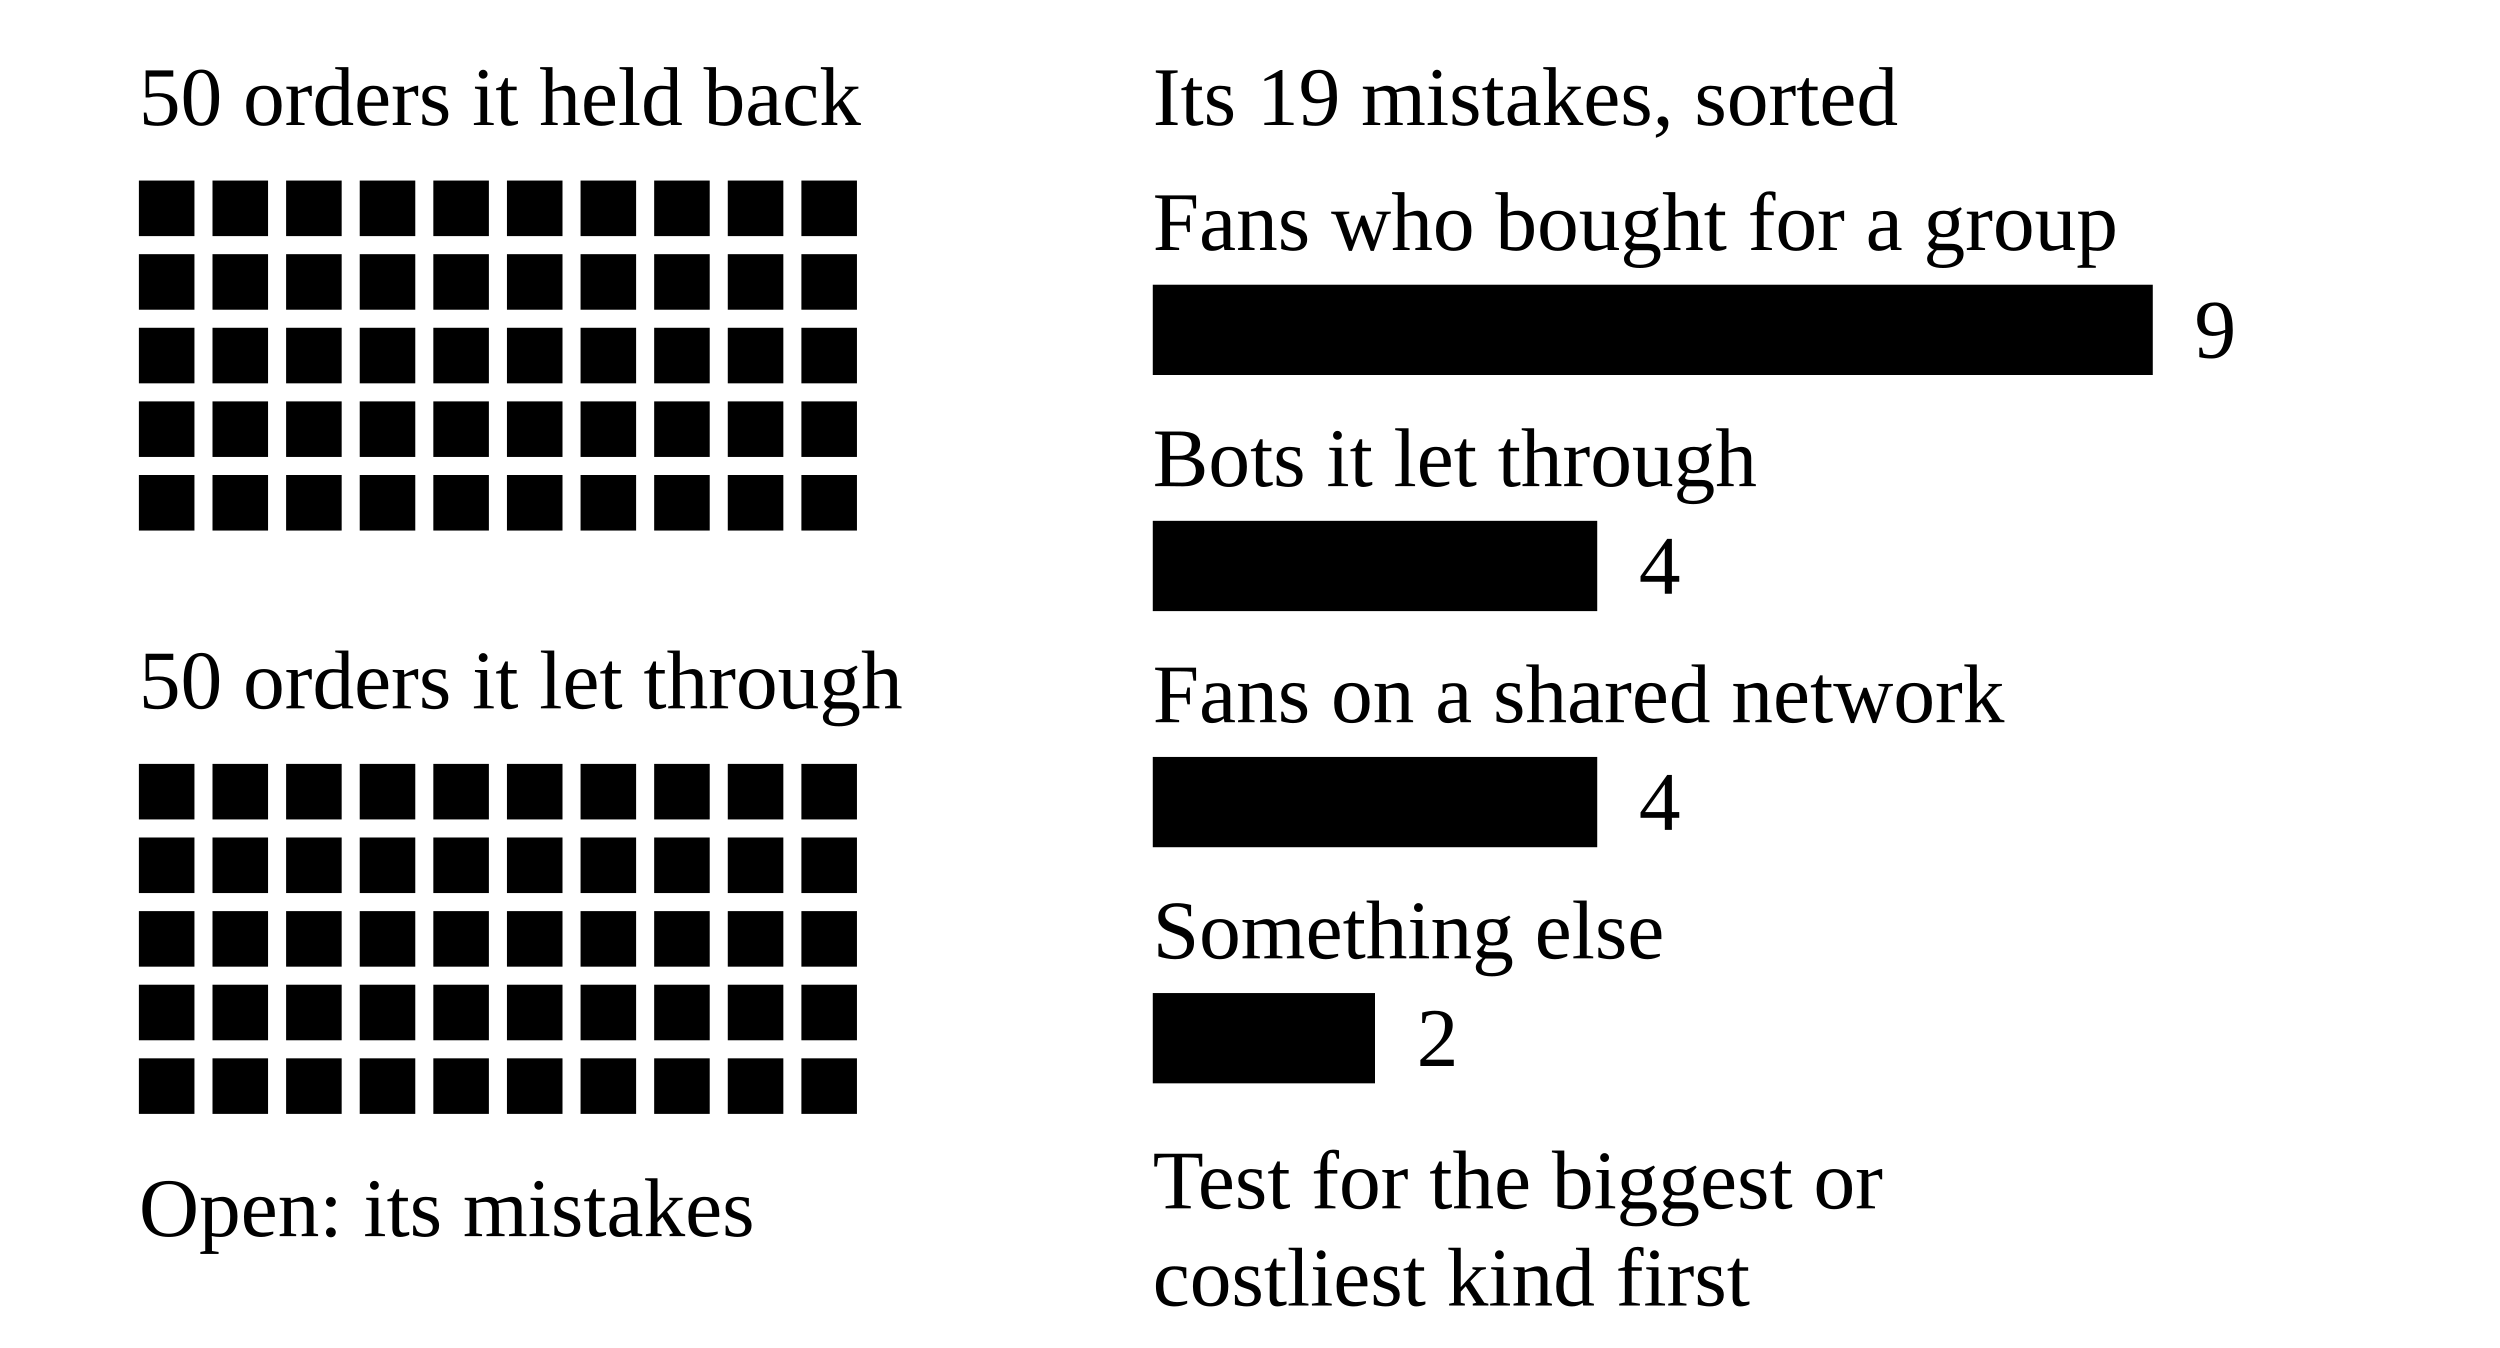
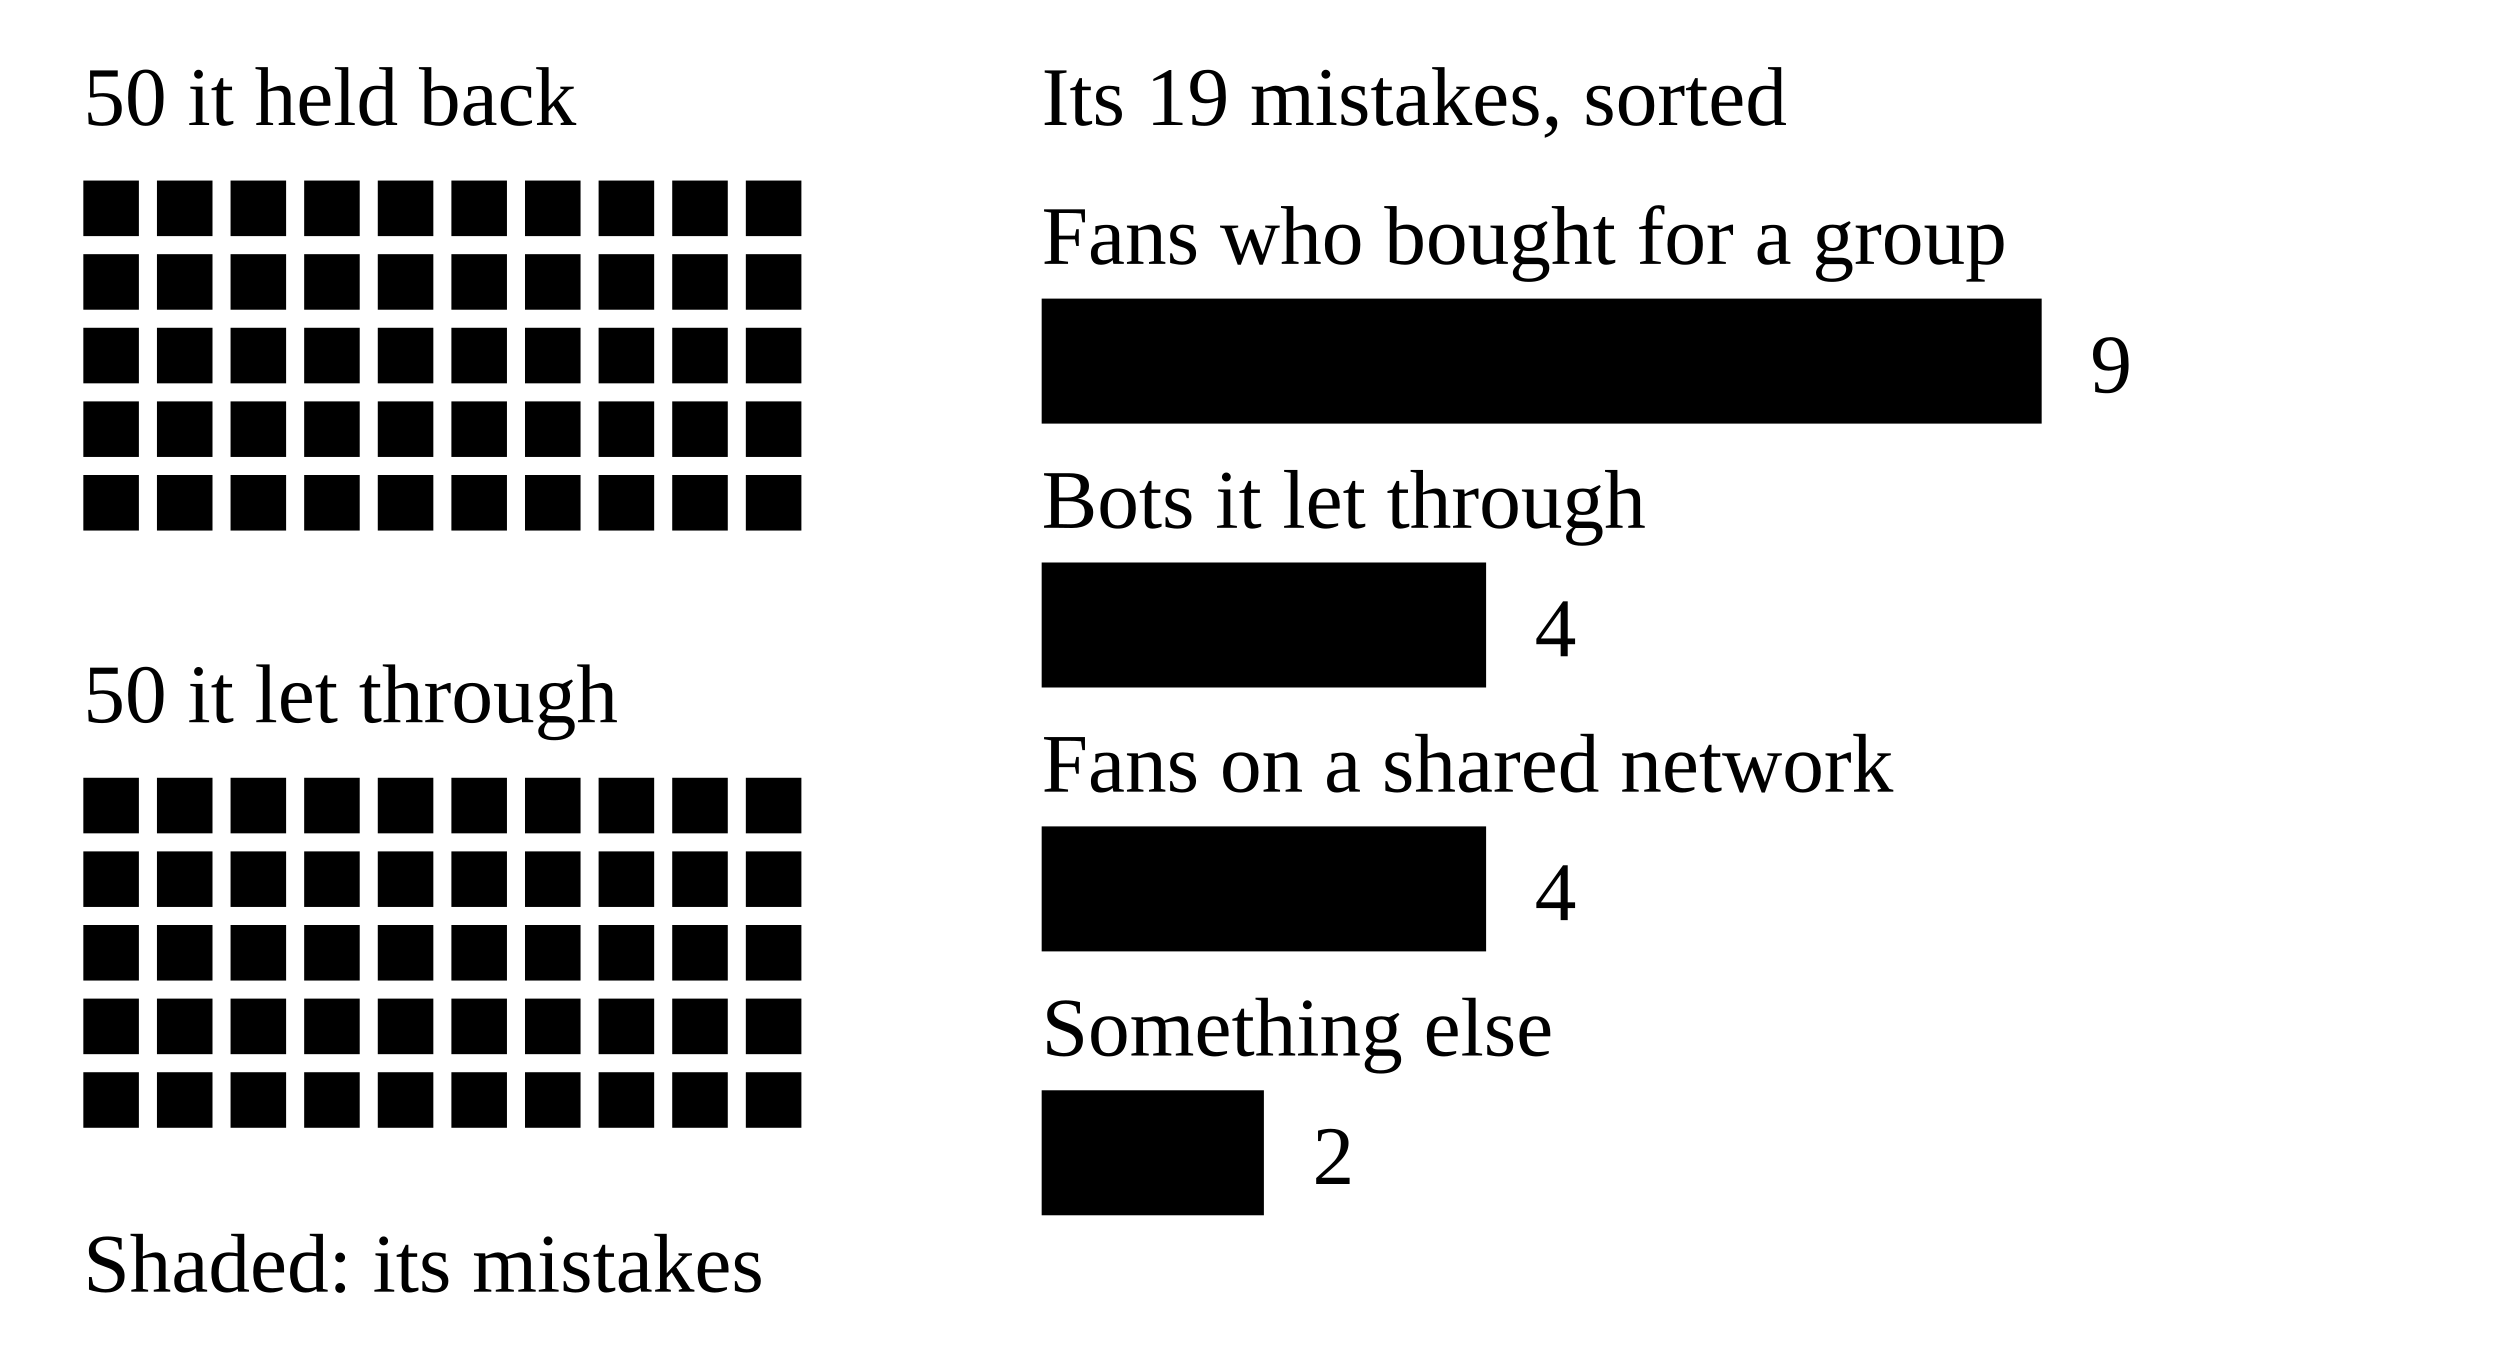
- <svg xmlns="http://www.w3.org/2000/svg" class="fig" viewBox="0 0 360 194" role="img" aria-labelledby="fig-err-title fig-err-desc">
-   <text class="fig-label" x="20" y="18">50 orders it held back</text>
-   <g class="fig-ink">
-     <rect x="20.0" y="26.0" width="8" height="8" />
-     <rect x="30.6" y="26.0" width="8" height="8" />
-     <rect x="41.2" y="26.0" width="8" height="8" />
-     <rect x="51.8" y="26.0" width="8" height="8" />
-     <rect x="62.4" y="26.0" width="8" height="8" />
-     <rect x="73.0" y="26.0" width="8" height="8" />
-     <rect x="83.6" y="26.0" width="8" height="8" />
-     <rect x="94.2" y="26.0" width="8" height="8" />
-     <rect x="104.8" y="26.0" width="8" height="8" />
-     <rect x="115.4" y="26.0" width="8" height="8" />
-     <rect x="20.0" y="36.6" width="8" height="8" />
-     <rect x="30.6" y="36.6" width="8" height="8" />
-     <rect x="41.2" y="36.6" width="8" height="8" />
-     <rect x="51.8" y="36.6" width="8" height="8" />
-     <rect x="62.4" y="36.6" width="8" height="8" />
-     <rect x="73.0" y="36.6" width="8" height="8" />
-     <rect x="83.6" y="36.6" width="8" height="8" />
-     <rect x="94.2" y="36.6" width="8" height="8" />
-     <rect x="104.8" y="36.6" width="8" height="8" />
-     <rect x="115.4" y="36.6" width="8" height="8" />
-     <rect x="20.0" y="47.2" width="8" height="8" />
-     <rect x="30.6" y="47.2" width="8" height="8" />
-     <rect x="41.2" y="47.2" width="8" height="8" />
-     <rect x="51.8" y="47.2" width="8" height="8" />
-     <rect x="62.4" y="47.2" width="8" height="8" />
-     <rect x="73.0" y="47.2" width="8" height="8" />
-     <rect x="83.6" y="47.2" width="8" height="8" />
-     <rect x="94.2" y="47.2" width="8" height="8" />
-     <rect x="104.8" y="47.2" width="8" height="8" />
-     <rect x="115.4" y="47.2" width="8" height="8" />
-     <rect x="20.0" y="57.8" width="8" height="8" />
-     <rect x="30.6" y="57.8" width="8" height="8" />
-     <rect x="41.2" y="57.8" width="8" height="8" />
-     <rect x="51.8" y="57.8" width="8" height="8" />
-     <rect x="62.4" y="57.8" width="8" height="8" />
-     <rect x="20.0" y="110.0" width="8" height="8" />
-     <rect x="30.6" y="110.0" width="8" height="8" />
-     <rect x="41.2" y="110.0" width="8" height="8" />
-     <rect x="51.8" y="110.0" width="8" height="8" />
-     <rect x="62.4" y="110.0" width="8" height="8" />
-     <rect x="73.0" y="110.0" width="8" height="8" />
-     <rect x="83.6" y="110.0" width="8" height="8" />
-     <rect x="94.2" y="110.0" width="8" height="8" />
-     <rect x="104.8" y="110.0" width="8" height="8" />
-     <rect x="115.4" y="110.0" width="8" height="8" />
-     <rect x="20.0" y="120.6" width="8" height="8" />
-     <rect x="30.6" y="120.6" width="8" height="8" />
-     <rect x="41.2" y="120.6" width="8" height="8" />
-     <rect x="51.8" y="120.6" width="8" height="8" />
-     <rect x="62.4" y="120.6" width="8" height="8" />
-     <rect x="73.0" y="120.6" width="8" height="8" />
-     <rect x="83.6" y="120.6" width="8" height="8" />
-     <rect x="94.2" y="120.6" width="8" height="8" />
-     <rect x="104.8" y="120.6" width="8" height="8" />
-     <rect x="115.4" y="120.6" width="8" height="8" />
-     <rect x="20.0" y="131.2" width="8" height="8" />
-     <rect x="30.6" y="131.2" width="8" height="8" />
-     <rect x="41.2" y="131.2" width="8" height="8" />
-     <rect x="51.8" y="131.2" width="8" height="8" />
-     <rect x="62.4" y="131.2" width="8" height="8" />
-     <rect x="73.0" y="131.2" width="8" height="8" />
-     <rect x="83.6" y="131.2" width="8" height="8" />
-     <rect x="94.2" y="131.2" width="8" height="8" />
-     <rect x="104.8" y="131.2" width="8" height="8" />
-     <rect x="115.4" y="131.2" width="8" height="8" />
-     <rect x="20.0" y="141.8" width="8" height="8" />
-     <rect x="30.6" y="141.8" width="8" height="8" />
-     <rect x="41.2" y="141.8" width="8" height="8" />
-     <rect x="51.8" y="141.8" width="8" height="8" />
-     <rect x="62.4" y="141.8" width="8" height="8" />
-     <rect x="73.0" y="141.8" width="8" height="8" />
-     <rect x="83.6" y="141.8" width="8" height="8" />
-     <rect x="94.2" y="141.8" width="8" height="8" />
-     <rect x="104.8" y="141.8" width="8" height="8" />
-     <rect x="115.4" y="141.8" width="8" height="8" />
-     <rect x="20.0" y="152.4" width="8" height="8" />
-     <rect x="30.6" y="152.4" width="8" height="8" />
-     <rect x="41.2" y="152.4" width="8" height="8" />
-     <rect x="51.8" y="152.4" width="8" height="8" />
-     <rect x="62.4" y="152.4" width="8" height="8" />
-     <rect x="73.0" y="152.4" width="8" height="8" />
+ <svg xmlns="http://www.w3.org/2000/svg" class="fig" viewBox="0 0 360 196" role="img" aria-labelledby="fig-err-title fig-err-desc">
+   <text class="fig-label" x="12" y="18">50 it held back</text>
+   <text class="fig-label" x="12" y="104">50 it let through</text>
+   <g class="fig-cell">
+     <rect x="12.0" y="26.0" width="8" height="8" />
+     <rect x="22.6" y="26.0" width="8" height="8" />
+     <rect x="33.2" y="26.0" width="8" height="8" />
+     <rect x="43.8" y="26.0" width="8" height="8" />
+     <rect x="54.4" y="26.0" width="8" height="8" />
+     <rect x="65.0" y="26.0" width="8" height="8" />
+     <rect x="75.6" y="26.0" width="8" height="8" />
+     <rect x="86.2" y="26.0" width="8" height="8" />
+     <rect x="96.8" y="26.0" width="8" height="8" />
+     <rect x="107.4" y="26.0" width="8" height="8" />
+     <rect x="12.0" y="36.6" width="8" height="8" />
+     <rect x="22.6" y="36.6" width="8" height="8" />
+     <rect x="33.2" y="36.6" width="8" height="8" />
+     <rect x="43.8" y="36.6" width="8" height="8" />
+     <rect x="54.4" y="36.6" width="8" height="8" />
+     <rect x="65.0" y="36.6" width="8" height="8" />
+     <rect x="75.6" y="36.6" width="8" height="8" />
+     <rect x="86.2" y="36.6" width="8" height="8" />
+     <rect x="96.8" y="36.6" width="8" height="8" />
+     <rect x="107.4" y="36.6" width="8" height="8" />
+     <rect x="12.0" y="47.2" width="8" height="8" />
+     <rect x="22.6" y="47.2" width="8" height="8" />
+     <rect x="33.2" y="47.2" width="8" height="8" />
+     <rect x="43.8" y="47.2" width="8" height="8" />
+     <rect x="54.4" y="47.2" width="8" height="8" />
+     <rect x="65.0" y="47.2" width="8" height="8" />
+     <rect x="75.6" y="47.2" width="8" height="8" />
+     <rect x="86.2" y="47.2" width="8" height="8" />
+     <rect x="96.8" y="47.2" width="8" height="8" />
+     <rect x="107.4" y="47.2" width="8" height="8" />
+     <rect x="12.0" y="57.8" width="8" height="8" />
+     <rect x="22.6" y="57.8" width="8" height="8" />
+     <rect x="33.2" y="57.8" width="8" height="8" />
+     <rect x="43.8" y="57.8" width="8" height="8" />
+     <rect x="54.4" y="57.8" width="8" height="8" />
+     <rect x="12.0" y="112.0" width="8" height="8" />
+     <rect x="22.6" y="112.0" width="8" height="8" />
+     <rect x="33.2" y="112.0" width="8" height="8" />
+     <rect x="43.8" y="112.0" width="8" height="8" />
+     <rect x="54.4" y="112.0" width="8" height="8" />
+     <rect x="65.0" y="112.0" width="8" height="8" />
+     <rect x="75.6" y="112.0" width="8" height="8" />
+     <rect x="86.2" y="112.0" width="8" height="8" />
+     <rect x="96.8" y="112.0" width="8" height="8" />
+     <rect x="107.4" y="112.0" width="8" height="8" />
+     <rect x="12.0" y="122.6" width="8" height="8" />
+     <rect x="22.6" y="122.6" width="8" height="8" />
+     <rect x="33.2" y="122.6" width="8" height="8" />
+     <rect x="43.8" y="122.6" width="8" height="8" />
+     <rect x="54.4" y="122.6" width="8" height="8" />
+     <rect x="65.0" y="122.6" width="8" height="8" />
+     <rect x="75.6" y="122.6" width="8" height="8" />
+     <rect x="86.2" y="122.6" width="8" height="8" />
+     <rect x="96.8" y="122.6" width="8" height="8" />
+     <rect x="107.4" y="122.6" width="8" height="8" />
+     <rect x="12.0" y="133.2" width="8" height="8" />
+     <rect x="22.6" y="133.2" width="8" height="8" />
+     <rect x="33.2" y="133.2" width="8" height="8" />
+     <rect x="43.8" y="133.2" width="8" height="8" />
+     <rect x="54.4" y="133.2" width="8" height="8" />
+     <rect x="65.0" y="133.2" width="8" height="8" />
+     <rect x="75.6" y="133.2" width="8" height="8" />
+     <rect x="86.2" y="133.2" width="8" height="8" />
+     <rect x="96.8" y="133.2" width="8" height="8" />
+     <rect x="107.4" y="133.2" width="8" height="8" />
+     <rect x="12.0" y="143.8" width="8" height="8" />
+     <rect x="22.6" y="143.8" width="8" height="8" />
+     <rect x="33.2" y="143.8" width="8" height="8" />
+     <rect x="43.8" y="143.8" width="8" height="8" />
+     <rect x="54.4" y="143.8" width="8" height="8" />
+     <rect x="65.0" y="143.8" width="8" height="8" />
+     <rect x="75.6" y="143.8" width="8" height="8" />
+     <rect x="86.2" y="143.8" width="8" height="8" />
+     <rect x="96.8" y="143.8" width="8" height="8" />
+     <rect x="107.4" y="143.8" width="8" height="8" />
+     <rect x="12.0" y="154.4" width="8" height="8" />
+     <rect x="22.6" y="154.4" width="8" height="8" />
+     <rect x="33.2" y="154.4" width="8" height="8" />
+     <rect x="43.8" y="154.4" width="8" height="8" />
+     <rect x="54.4" y="154.4" width="8" height="8" />
+     <rect x="65.0" y="154.4" width="8" height="8" />
  </g>
-   <g class="fig-pipe">
-     <rect x="73.0" y="57.8" width="8" height="8" />
-     <rect x="83.6" y="57.8" width="8" height="8" />
-     <rect x="94.2" y="57.8" width="8" height="8" />
-     <rect x="104.8" y="57.8" width="8" height="8" />
-     <rect x="115.4" y="57.8" width="8" height="8" />
-     <rect x="20.0" y="68.4" width="8" height="8" />
-     <rect x="30.6" y="68.4" width="8" height="8" />
-     <rect x="41.2" y="68.4" width="8" height="8" />
-     <rect x="51.8" y="68.4" width="8" height="8" />
-     <rect x="62.4" y="68.4" width="8" height="8" />
-     <rect x="73.0" y="68.4" width="8" height="8" />
-     <rect x="83.6" y="68.4" width="8" height="8" />
-     <rect x="94.2" y="68.4" width="8" height="8" />
-     <rect x="104.8" y="68.4" width="8" height="8" />
-     <rect x="115.4" y="68.4" width="8" height="8" />
-     <rect x="83.6" y="152.4" width="8" height="8" />
-     <rect x="94.2" y="152.4" width="8" height="8" />
-     <rect x="104.8" y="152.4" width="8" height="8" />
-     <rect x="115.4" y="152.4" width="8" height="8" />
+   <g class="fig-loss">
+     <rect x="65.0" y="57.8" width="8" height="8" />
+     <rect x="75.6" y="57.8" width="8" height="8" />
+     <rect x="86.2" y="57.8" width="8" height="8" />
+     <rect x="96.8" y="57.8" width="8" height="8" />
+     <rect x="107.4" y="57.8" width="8" height="8" />
+     <rect x="12.0" y="68.4" width="8" height="8" />
+     <rect x="22.6" y="68.4" width="8" height="8" />
+     <rect x="33.2" y="68.4" width="8" height="8" />
+     <rect x="43.8" y="68.4" width="8" height="8" />
+     <rect x="54.4" y="68.4" width="8" height="8" />
+     <rect x="65.0" y="68.4" width="8" height="8" />
+     <rect x="75.6" y="68.4" width="8" height="8" />
+     <rect x="86.2" y="68.4" width="8" height="8" />
+     <rect x="96.8" y="68.4" width="8" height="8" />
+     <rect x="107.4" y="68.4" width="8" height="8" />
+     <rect x="75.6" y="154.4" width="8" height="8" />
+     <rect x="86.2" y="154.4" width="8" height="8" />
+     <rect x="96.8" y="154.4" width="8" height="8" />
+     <rect x="107.4" y="154.4" width="8" height="8" />
  </g>
-   <text class="fig-label" x="20" y="102">50 orders it let through</text>
-   <text class="fig-note" x="20" y="178">Open: its mistakes</text>
-   <text class="fig-label" x="166" y="18">Its 19 mistakes, sorted</text>
-   <text class="fig-note" x="166" y="36">Fans who bought for a group</text>
-   <rect class="fig-pipe" x="166" y="41" width="144" height="13" />
-   <rect class="fig-mark" x="166.75" y="41.75" width="142.5" height="11.5" />
-   <text class="fig-label" x="316" y="51.5">9</text>
-   <text class="fig-note" x="166" y="70">Bots it let through</text>
-   <rect class="fig-pipe" x="166" y="75" width="64" height="13" />
-   <text class="fig-label" x="236" y="85.5">4</text>
-   <text class="fig-note" x="166" y="104">Fans on a shared network</text>
-   <rect class="fig-pipe" x="166" y="109" width="64" height="13" />
-   <text class="fig-label" x="236" y="119.5">4</text>
-   <text class="fig-note" x="166" y="138">Something else</text>
-   <rect class="fig-pipe" x="166" y="143" width="32" height="13" />
-   <text class="fig-label" x="204" y="153.5">2</text>
-   <text class="fig-label" x="166" y="174">Test for the biggest or</text>
-   <text class="fig-label" x="166" y="188">costliest kind first</text>
+   <text class="fig-note" x="12" y="186">Shaded: its mistakes</text>
+   <text class="fig-label" x="150" y="18">Its 19 mistakes, sorted</text>
+   <text class="fig-item" x="150" y="38">Fans who bought for a group</text>
+   <rect class="fig-pipe" x="150" y="43" width="144" height="18" />
+   <rect class="fig-mark" x="150.75" y="43.75" width="142.5" height="16.5" />
+   <text class="fig-label fig-on-mark" x="156" y="56.5">Test this first</text>
+   <text class="fig-label" x="301" y="56.5">9</text>
+   <text class="fig-item" x="150" y="76">Bots it let through</text>
+   <rect class="fig-loss" x="150" y="81" width="64" height="18" />
+   <text class="fig-label" x="221" y="94.5">4</text>
+   <text class="fig-item" x="150" y="114">Fans on a shared network</text>
+   <rect class="fig-loss" x="150" y="119" width="64" height="18" />
+   <text class="fig-label" x="221" y="132.5">4</text>
+   <text class="fig-item" x="150" y="152">Something else</text>
+   <rect class="fig-loss" x="150" y="157" width="32" height="18" />
+   <text class="fig-label" x="189" y="170.5">2</text>
</svg>
